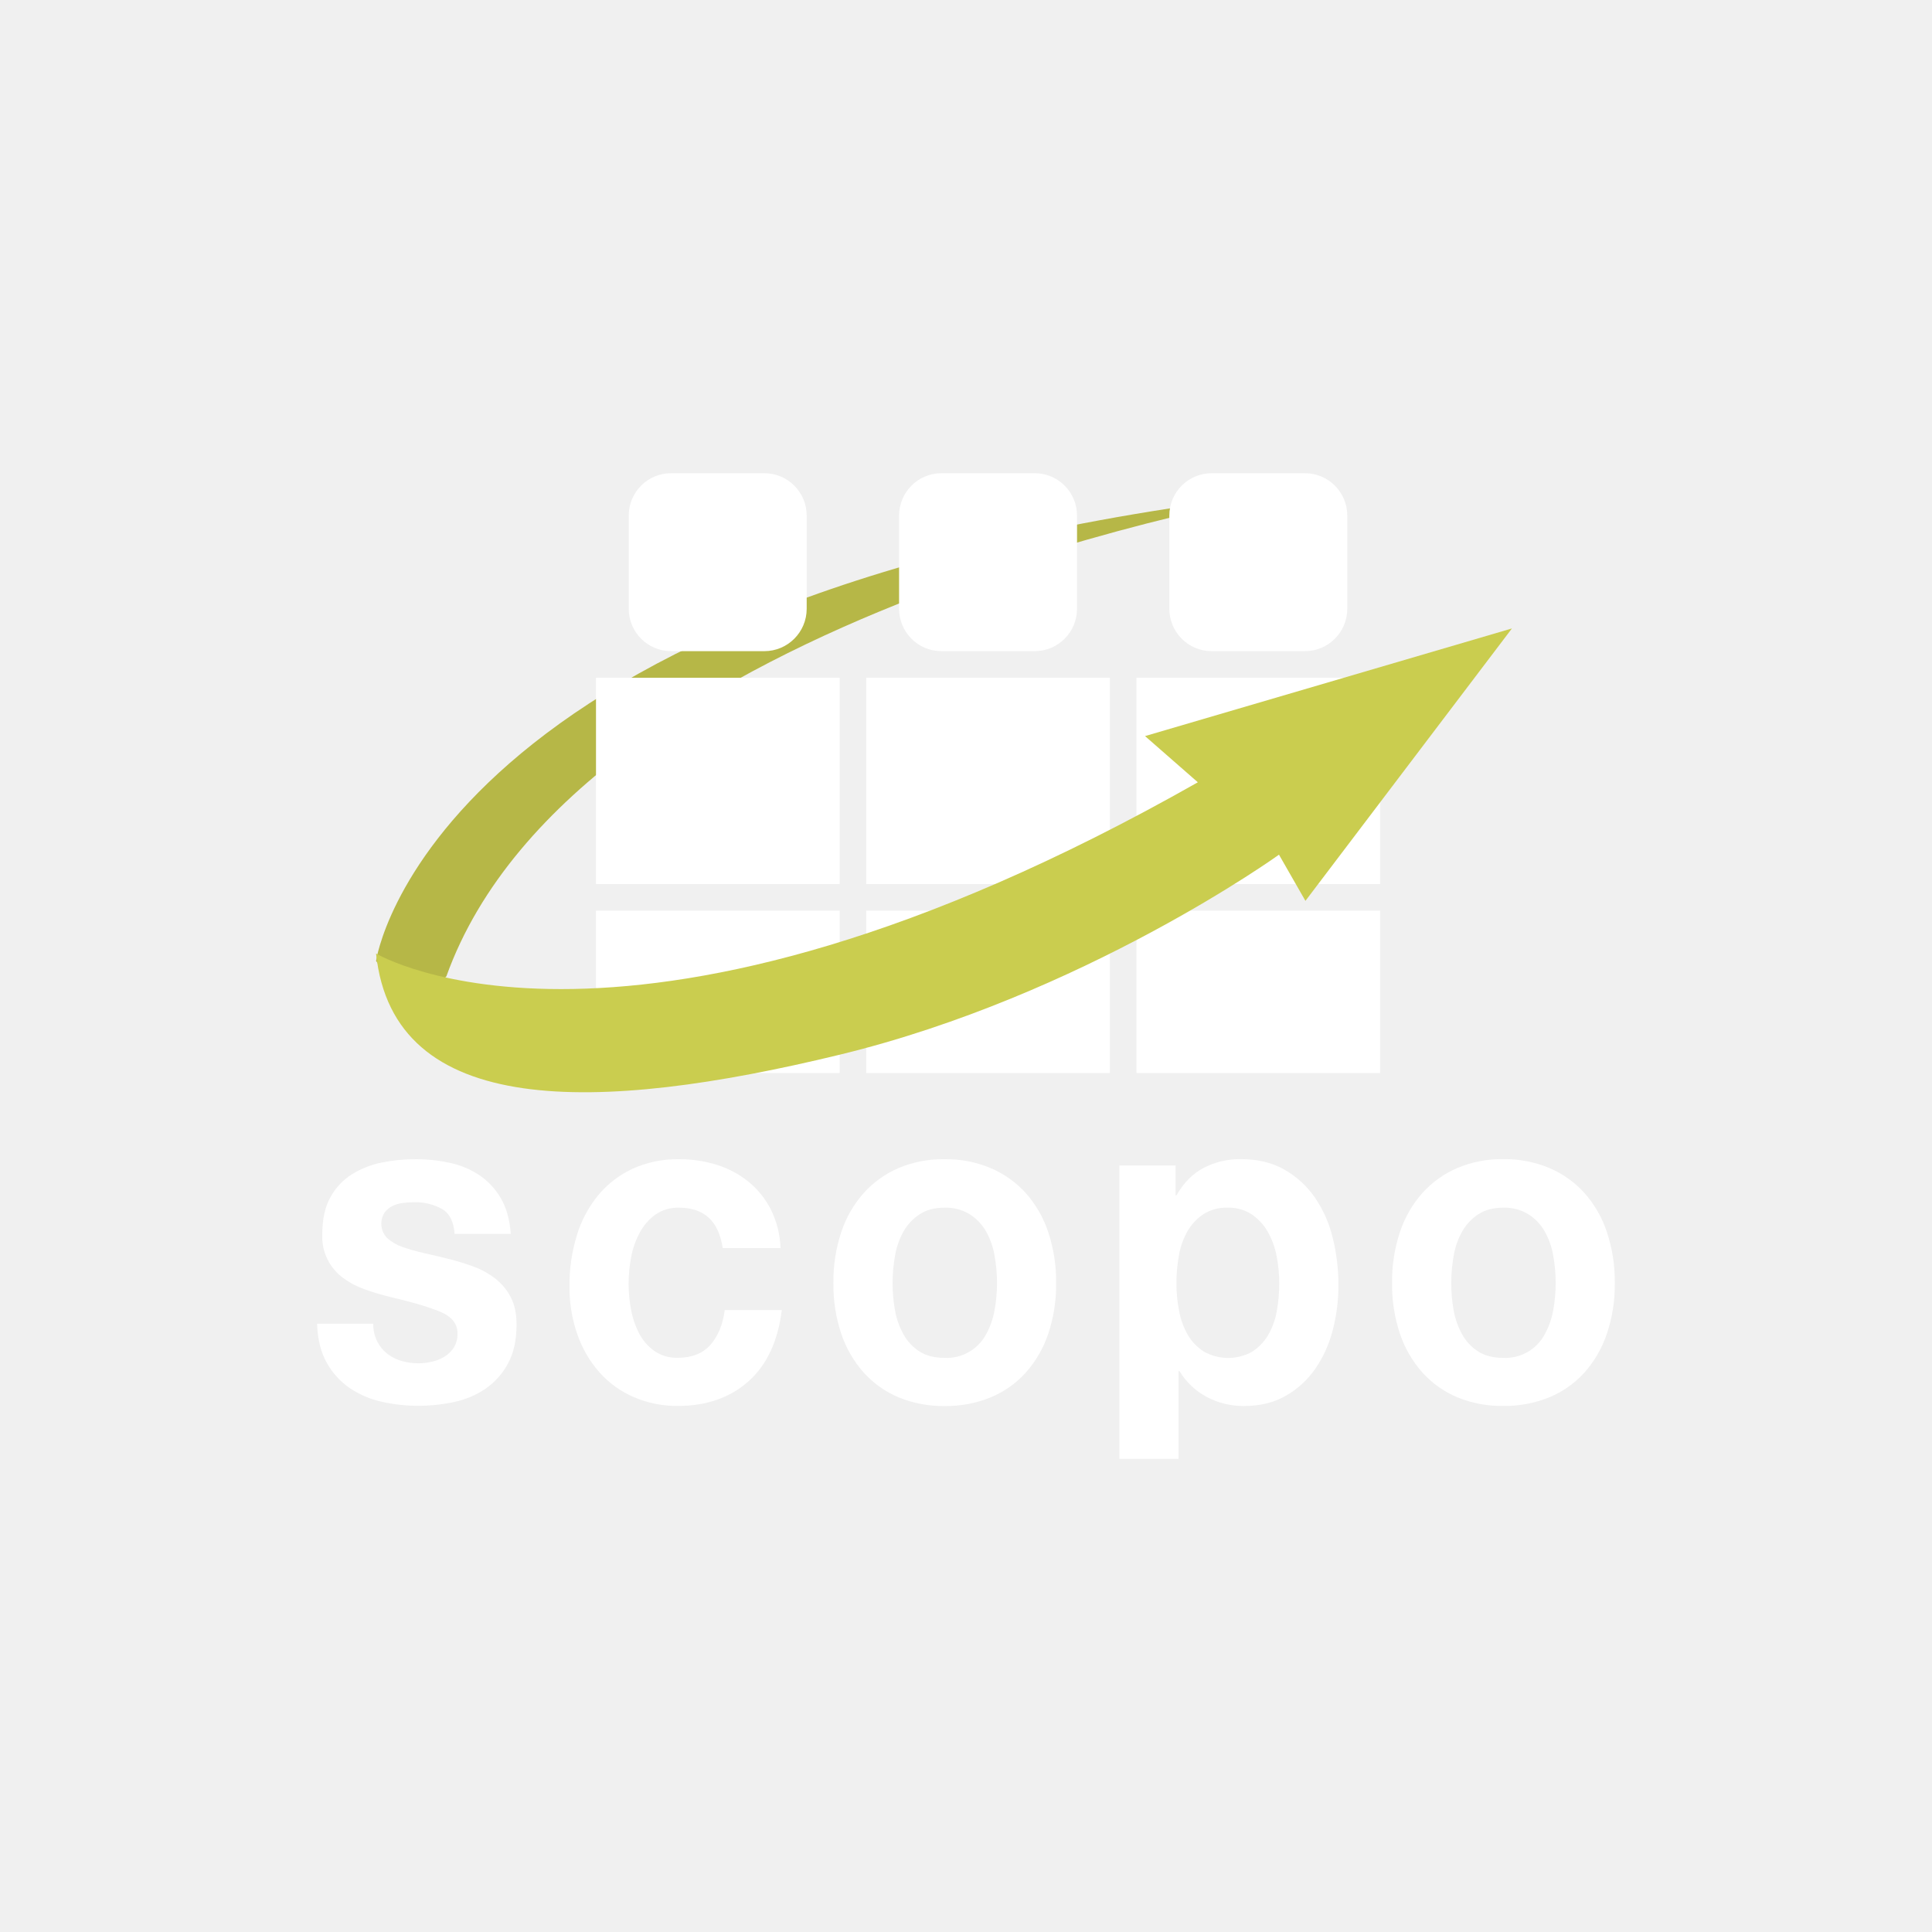
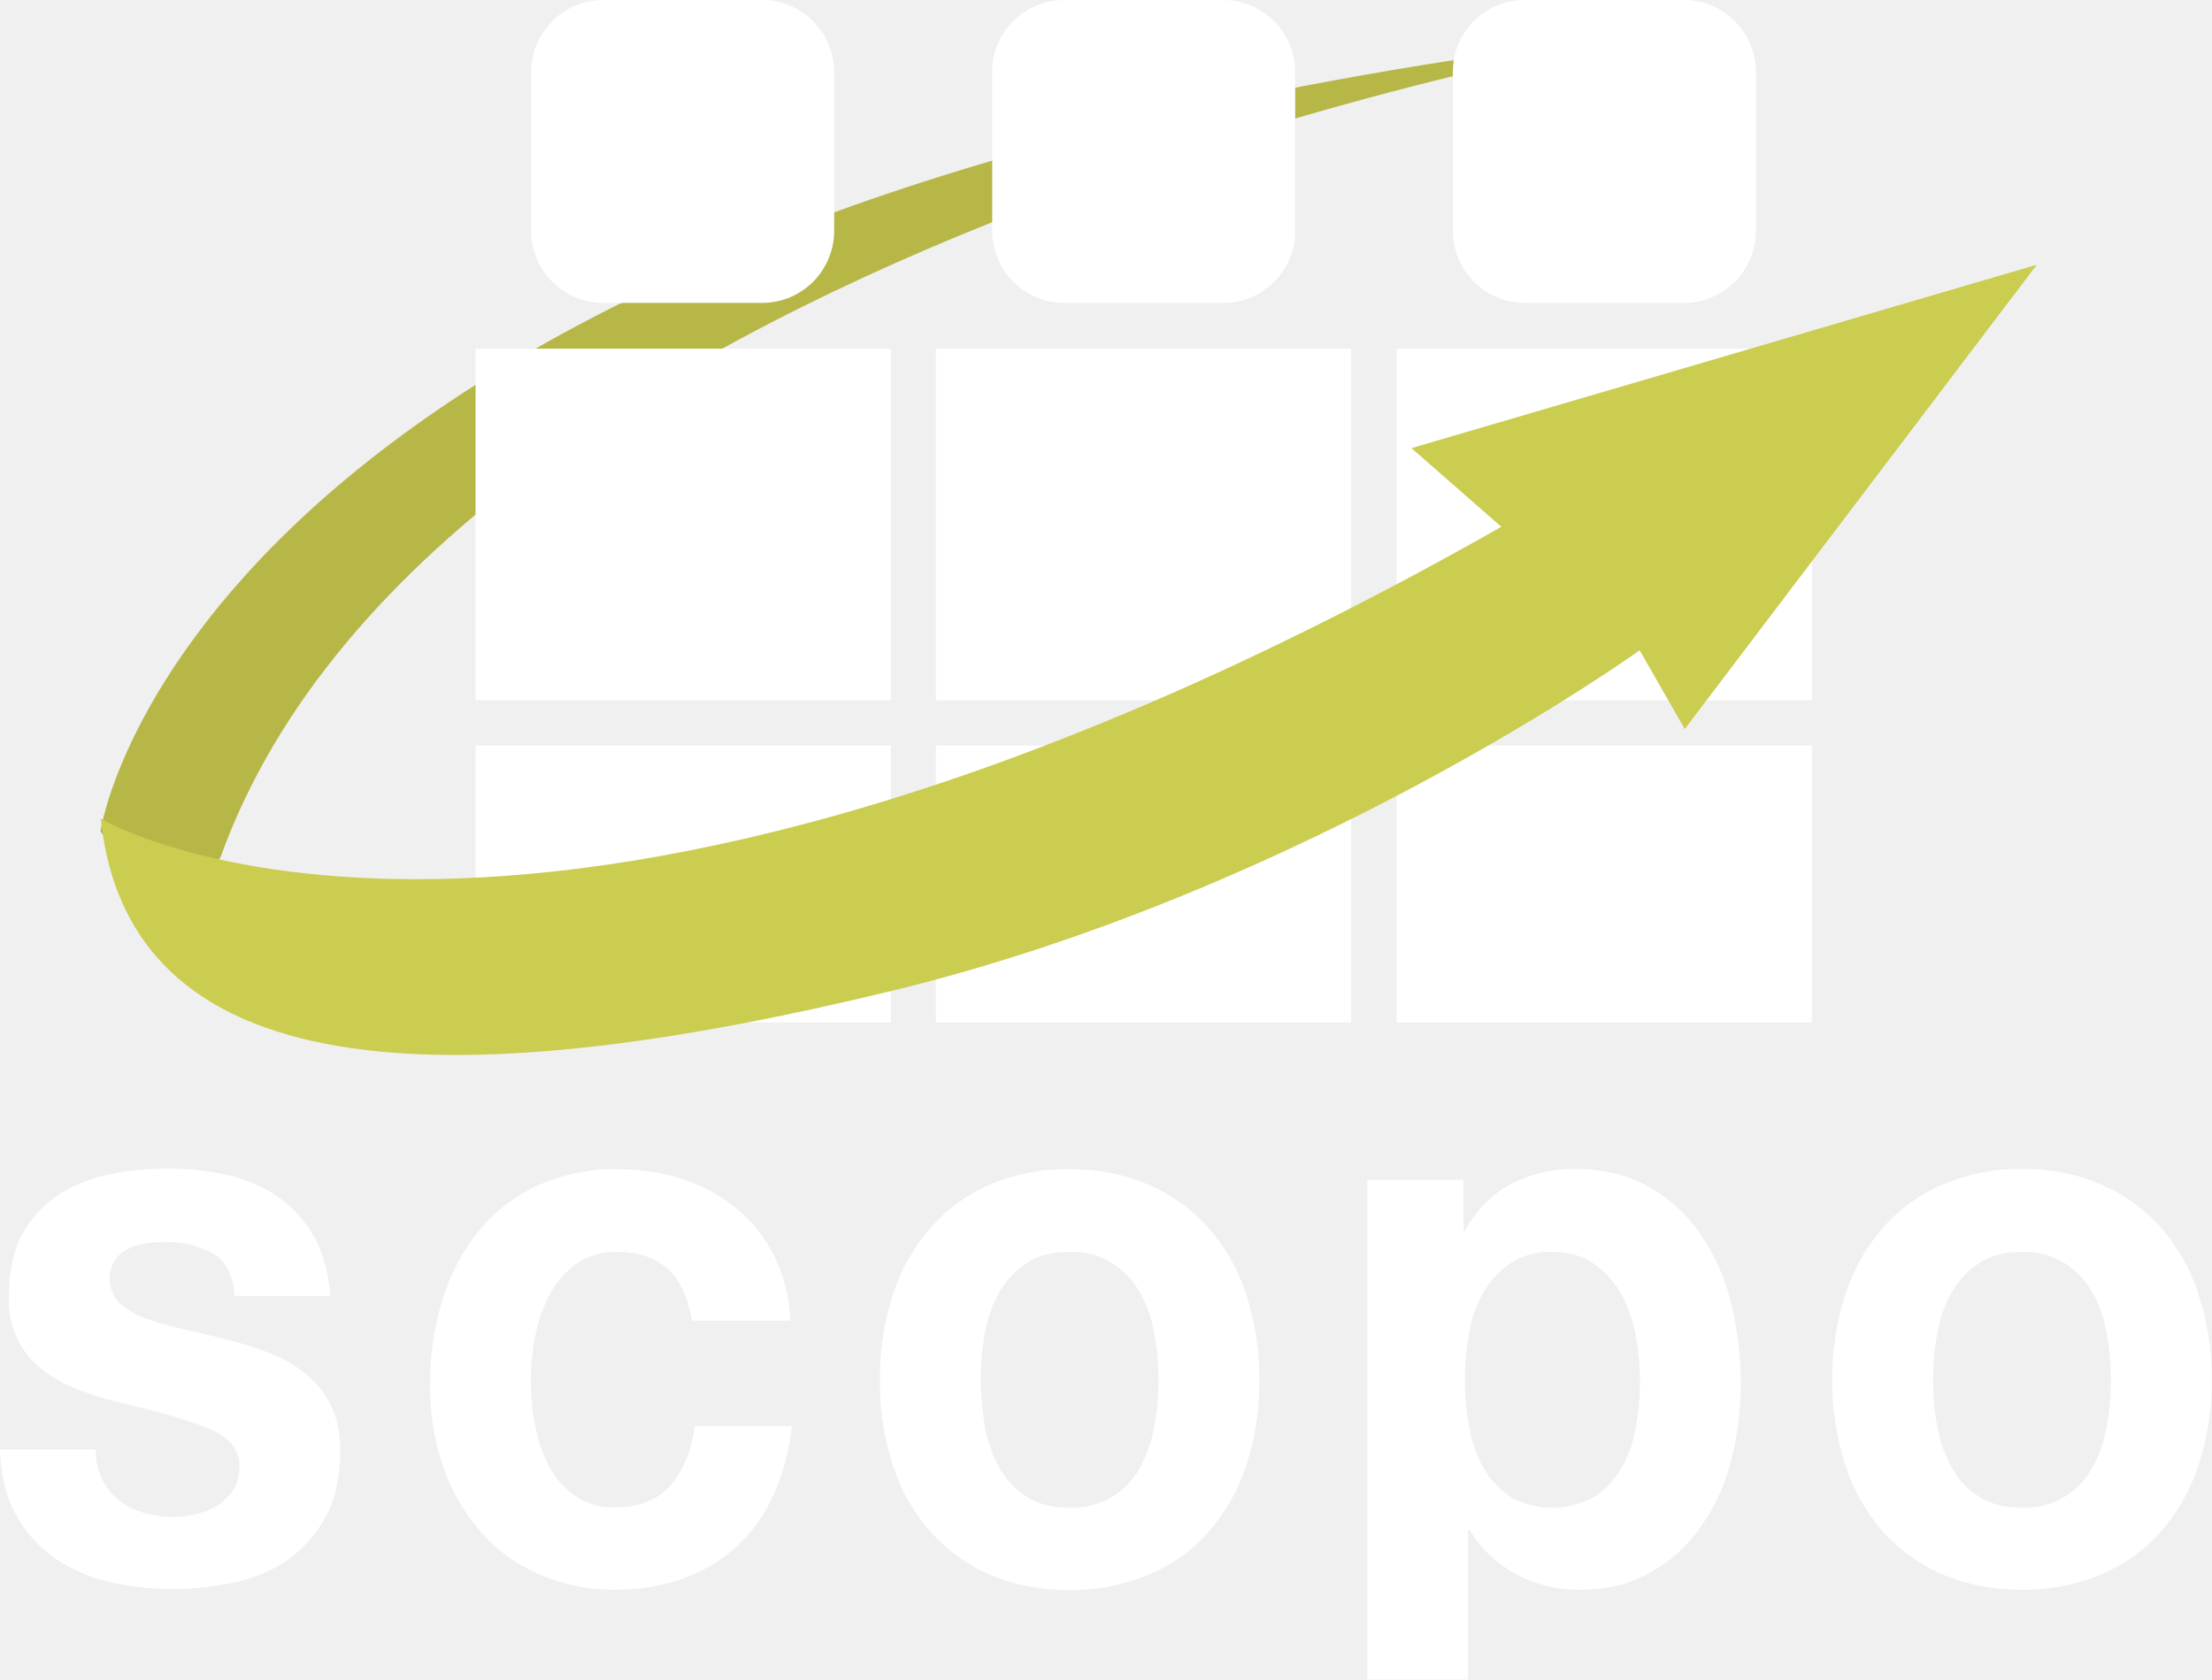
- <svg xmlns="http://www.w3.org/2000/svg" id="Camada_1" data-name="Camada 1" viewBox="0 0 1000 1000">
-   <defs>
-     <style>.cls-1{fill:#b6b747;}.cls-2{fill:#fff;}.cls-3{fill:#cacd4f;}</style>
-   </defs>
-   <path class="cls-1" d="M194.65,497.39s27.29-192.19,470.8-242.22c0,0-366.18,60.27-434.41,250.18C231,505.35,214,525.82,194.65,497.39Z" />
-   <rect class="cls-2" x="308.49" y="350.81" width="126.11" height="106.78" />
-   <rect class="cls-2" x="308.49" y="471.35" width="126.11" height="84.06" />
-   <rect class="cls-2" x="325.43" y="244.93" width="92.11" height="92.11" rx="21.94" />
-   <rect class="cls-2" x="448.36" y="350.81" width="126.11" height="106.78" />
-   <rect class="cls-2" x="448.36" y="471.35" width="126.11" height="84.06" />
-   <rect class="cls-2" x="465.36" y="244.93" width="92.11" height="92.11" rx="21.94" />
-   <rect class="cls-2" x="588.24" y="350.81" width="126.11" height="106.78" />
-   <rect class="cls-2" x="588.24" y="471.35" width="126.11" height="84.06" />
-   <rect class="cls-2" x="605.24" y="244.93" width="92.11" height="92.11" rx="21.94" />
-   <path class="cls-3" d="M620,404.91,592.67,381l189.91-55.72-106.89,141L662,442.38S560.83,515.26,434.6,545.92s-231,33-239.95-52.37C194.65,493.55,325.43,572,620,404.91Z" />
-   <path class="cls-2" d="M195.33,694.49a19,19,0,0,0,5.28,6.34,21.75,21.75,0,0,0,7.43,3.64,32,32,0,0,0,8.73,1.17,30,30,0,0,0,6.78-.82,22.13,22.13,0,0,0,6.47-2.58,15.31,15.31,0,0,0,4.85-4.7,13.18,13.18,0,0,0,1.94-7.4q0-7.51-9.16-11.27t-25.53-7.52q-6.69-1.64-13-3.87a42.63,42.63,0,0,1-11.31-5.87,26.4,26.4,0,0,1-11-22.66q0-11.75,4.2-19.26a32.42,32.42,0,0,1,11.1-11.86,46.3,46.3,0,0,1,15.51-6.11A88.25,88.25,0,0,1,215.26,600a81.44,81.44,0,0,1,17.56,1.88A44.46,44.46,0,0,1,248,608.18,36.67,36.67,0,0,1,259.11,620q4.41,7.41,5.28,18.67H235.3q-.65-9.63-6.68-13a28.5,28.5,0,0,0-14.22-3.41,47.51,47.51,0,0,0-5.61.36,17.38,17.38,0,0,0-5.49,1.52,11.52,11.52,0,0,0-4.2,3.41,10.68,10.68,0,0,0,1.29,13.27,22.78,22.78,0,0,0,7.86,4.58,93,93,0,0,0,11.1,3.17q6.26,1.41,12.71,3a123,123,0,0,1,13,4,41.5,41.5,0,0,1,11.31,6.23,29.41,29.41,0,0,1,8,9.62q3,5.76,3,14.21,0,12-4.42,20.08a37.22,37.22,0,0,1-11.52,13,44.87,44.87,0,0,1-16.27,6.93,87.36,87.36,0,0,1-18.64,2,85.49,85.49,0,0,1-19-2.11,47.83,47.83,0,0,1-16.48-7.05,38.7,38.7,0,0,1-11.85-13q-4.65-8.1-5.07-20.32h29.09A19.53,19.53,0,0,0,195.33,694.49Z" />
-   <path class="cls-2" d="M351.43,625.09a20.22,20.22,0,0,0-12.28,3.64,28.06,28.06,0,0,0-8.08,9.39,43.26,43.26,0,0,0-4.42,12.69,75,75,0,0,0-1.29,13.74,71.79,71.79,0,0,0,1.29,13.38,44.26,44.26,0,0,0,4.2,12.33,25.47,25.47,0,0,0,7.87,9,20.28,20.28,0,0,0,12.07,3.53q11,0,16.91-6.7t7.43-18h29.52q-3,24.2-17.23,36.87T351,727.72a56.63,56.63,0,0,1-22.95-4.58,50.66,50.66,0,0,1-17.77-12.8,58.86,58.86,0,0,1-11.42-19.61,73.43,73.43,0,0,1-4.1-25,87.76,87.76,0,0,1,3.77-26.19,60.54,60.54,0,0,1,11.1-20.9,51,51,0,0,1,17.89-13.74A56.47,56.47,0,0,1,351.65,600a64.49,64.49,0,0,1,19.07,2.82,49.36,49.36,0,0,1,16.37,8.57,45,45,0,0,1,11.75,14.33A49,49,0,0,1,404,646H374.06Q371,625.09,351.43,625.09Z" />
-   <path class="cls-2" d="M435.46,637.66a57.77,57.77,0,0,1,11.64-20.2,51.94,51.94,0,0,1,18.1-12.92A59,59,0,0,1,488.9,600a59.82,59.82,0,0,1,23.81,4.58,51.73,51.73,0,0,1,18.21,12.92,57.91,57.91,0,0,1,11.63,20.2,80.53,80.53,0,0,1,4.1,26.42,79.5,79.5,0,0,1-4.1,26.3,58.09,58.09,0,0,1-11.63,20.08,50.56,50.56,0,0,1-18.21,12.8,61.23,61.23,0,0,1-23.81,4.46,60.42,60.42,0,0,1-23.7-4.46,50.75,50.75,0,0,1-18.1-12.8,58,58,0,0,1-11.64-20.08,79.5,79.5,0,0,1-4.09-26.3A80.53,80.53,0,0,1,435.46,637.66Zm27.8,40.63a39.76,39.76,0,0,0,4.42,12.44,24.54,24.54,0,0,0,8.29,8.81q5.17,3.29,12.93,3.29a23.1,23.1,0,0,0,21.44-12.1,40,40,0,0,0,4.42-12.44,77.52,77.52,0,0,0,1.29-14.21,79.4,79.4,0,0,0-1.29-14.33,38.66,38.66,0,0,0-4.42-12.45,25.54,25.54,0,0,0-8.4-8.8,23.61,23.61,0,0,0-13-3.41q-7.75,0-12.93,3.41a25.88,25.88,0,0,0-8.29,8.8,38.42,38.42,0,0,0-4.42,12.45A79.4,79.4,0,0,0,462,664.08,77.52,77.52,0,0,0,463.26,678.29Z" />
-   <path class="cls-2" d="M608.49,603.25v15.5h.43q5.6-9.86,14.22-14.32a40.55,40.55,0,0,1,19-4.47q13.14,0,22.62,5.41a47.85,47.85,0,0,1,15.73,14.32,62.83,62.83,0,0,1,9.27,20.78,100.24,100.24,0,0,1,3,24.78,90.45,90.45,0,0,1-3,23.48,61.85,61.85,0,0,1-9.16,20,46.41,46.41,0,0,1-15.3,13.85q-9.15,5.18-21.44,5.17a40.4,40.4,0,0,1-19.06-4.58,37.06,37.06,0,0,1-14.33-13.51H610v45.44H579.4V603.25Zm39.75,96.29a25.58,25.58,0,0,0,8.19-8.58,37.46,37.46,0,0,0,4.42-12.32,79.4,79.4,0,0,0,1.29-14.33,73.5,73.5,0,0,0-1.4-14.32,40.44,40.44,0,0,0-4.63-12.57,27.14,27.14,0,0,0-8.3-8.92,21.72,21.72,0,0,0-12.39-3.41,22.06,22.06,0,0,0-12.6,3.41,26.28,26.28,0,0,0-8.19,8.8,38.42,38.42,0,0,0-4.42,12.45,80.72,80.72,0,0,0-1.29,14.56,72.83,72.83,0,0,0,1.4,14.33A38.93,38.93,0,0,0,614.84,691a25.24,25.24,0,0,0,8.3,8.58,25.58,25.58,0,0,0,25.1,0Z" />
-   <path class="cls-2" d="M724.62,637.66a57.77,57.77,0,0,1,11.64-20.2,51.94,51.94,0,0,1,18.1-12.92,59,59,0,0,1,23.7-4.58,59.82,59.82,0,0,1,23.81,4.58,51.73,51.73,0,0,1,18.21,12.92,57.91,57.91,0,0,1,11.63,20.2,80.53,80.53,0,0,1,4.1,26.42,79.5,79.5,0,0,1-4.1,26.3,58.09,58.09,0,0,1-11.63,20.08,50.56,50.56,0,0,1-18.21,12.8,61.23,61.23,0,0,1-23.81,4.46,60.42,60.42,0,0,1-23.7-4.46,50.75,50.75,0,0,1-18.1-12.8,58,58,0,0,1-11.64-20.08,79.5,79.5,0,0,1-4.09-26.3A80.53,80.53,0,0,1,724.62,637.66Zm27.8,40.63a39.76,39.76,0,0,0,4.42,12.44,24.54,24.54,0,0,0,8.29,8.81q5.18,3.29,12.93,3.29a23.1,23.1,0,0,0,21.44-12.1,40,40,0,0,0,4.42-12.44,77.52,77.52,0,0,0,1.29-14.21,79.4,79.4,0,0,0-1.29-14.33,38.66,38.66,0,0,0-4.42-12.45,25.54,25.54,0,0,0-8.4-8.8,23.61,23.61,0,0,0-13-3.41q-7.75,0-12.93,3.41a25.88,25.88,0,0,0-8.29,8.8,38.42,38.42,0,0,0-4.42,12.45,79.4,79.4,0,0,0-1.29,14.33A77.52,77.52,0,0,0,752.42,678.29Z" />
+ <svg xmlns="http://www.w3.org/2000/svg" version="1.1" id="Camada_1" x="0px" y="0px" viewBox="0 0 671.7 510.2" style="enable-background:new 0 0 671.7 510.2;" xml:space="preserve">
+   <style type="text/css">
+ 	.st0{fill:#B6B747;}
+ 	.st1{fill:#FFFFFF;}
+ 	.st2{fill:#CACD4F;}
+ </style>
+   <g>
+     <path class="st0" d="M30.5,252.5c0,0,27.3-192.2,470.8-242.2c0,0-366.2,60.3-434.4,250.2C66.9,260.4,49.9,280.9,30.5,252.5z" />
+     <rect x="144.4" y="105.9" class="st1" width="126.1" height="106.8" />
+     <rect x="144.4" y="226.4" class="st1" width="126.1" height="84.1" />
+     <path class="st1" d="M183.2,0h48.2c12.1,0,21.9,9.8,21.9,21.9v48.2c0,12.1-9.8,21.9-21.9,21.9h-48.2c-12.1,0-21.9-9.8-21.9-21.9   V21.9C161.3,9.8,171.1,0,183.2,0z" />
+     <rect x="284.2" y="105.9" class="st1" width="126.1" height="106.8" />
+     <rect x="284.2" y="226.4" class="st1" width="126.1" height="84.1" />
+     <path class="st1" d="M323.2,0h48.2c12.1,0,21.9,9.8,21.9,21.9v48.2c0,12.1-9.8,21.9-21.9,21.9h-48.2c-12.1,0-21.9-9.8-21.9-21.9   V21.9C301.2,9.8,311.1,0,323.2,0z" />
+     <rect x="424.1" y="105.9" class="st1" width="126.1" height="106.8" />
+     <rect x="424.1" y="226.4" class="st1" width="126.1" height="84.1" />
+     <path class="st1" d="M463.1,0h48.2c12.1,0,21.9,9.8,21.9,21.9v48.2c0,12.1-9.8,21.9-21.9,21.9h-48.2c-12.1,0-21.9-9.8-21.9-21.9   V21.9C441.1,9.8,450.9,0,463.1,0z" />
+     <path class="st2" d="M455.9,160l-27.3-23.9l189.9-55.7l-106.9,141l-13.7-23.9c0,0-101.2,72.9-227.4,103.5s-231,33-239.9-52.4   C30.5,248.6,161.3,327.1,455.9,160z" />
+     <path class="st1" d="M31.2,449.6c1.3,2.5,3.1,4.6,5.3,6.3c2.2,1.7,4.7,2.9,7.4,3.6c2.8,0.8,5.8,1.2,8.7,1.2c2.3,0,4.6-0.3,6.8-0.8   c2.3-0.5,4.5-1.4,6.5-2.6c1.9-1.2,3.6-2.8,4.9-4.7c1.4-2.2,2-4.8,1.9-7.4c0-5-3.1-8.8-9.2-11.3c-6.1-2.5-14.6-5-25.5-7.5   c-4.5-1.1-8.8-2.4-13-3.9c-4-1.4-7.9-3.4-11.3-5.9c-7.3-5.2-11.4-13.7-11-22.7c0-7.8,1.4-14.3,4.2-19.3c2.6-4.8,6.5-8.9,11.1-11.9   c4.8-3,10-5,15.5-6.1c5.8-1.2,11.7-1.7,17.6-1.7c5.9,0,11.8,0.6,17.6,1.9c5.4,1.1,10.6,3.3,15.2,6.3c4.5,3.1,8.3,7.1,11.1,11.8   c2.9,4.9,4.7,11.2,5.3,18.7H71.2c-0.4-6.4-2.7-10.8-6.7-13c-4.4-2.4-9.3-3.5-14.2-3.4c-1.9,0-3.7,0.1-5.6,0.4   c-1.9,0.2-3.8,0.7-5.5,1.5c-1.7,0.8-3.1,2-4.2,3.4c-2.7,4.2-2.2,9.7,1.3,13.3c2.3,2,5,3.6,7.9,4.6c3.6,1.3,7.3,2.3,11.1,3.2   c4.2,0.9,8.4,1.9,12.7,3c4.4,1.1,8.7,2.4,13,4c4.1,1.5,7.9,3.6,11.3,6.2c3.3,2.6,6.1,5.9,8,9.6c2,3.8,3,8.6,3,14.2   c0,8-1.5,14.7-4.4,20.1c-2.8,5.2-6.7,9.6-11.5,13c-4.9,3.4-10.4,5.7-16.3,6.9c-6.1,1.3-12.4,2-18.6,2c-6.4,0-12.8-0.7-19-2.1   c-5.9-1.3-11.5-3.7-16.5-7c-4.9-3.4-9-7.8-11.9-13C2,455.2,0.3,448.4,0,440.2h29.1C29,443.5,29.7,446.7,31.2,449.6z" />
+     <path class="st1" d="M187.3,380.2c-4.4-0.1-8.7,1.1-12.3,3.6c-3.4,2.5-6.1,5.7-8.1,9.4c-2.1,4-3.6,8.3-4.4,12.7   c-0.9,4.5-1.3,9.1-1.3,13.7c0,4.5,0.4,9,1.3,13.4c0.8,4.3,2.2,8.4,4.2,12.3c1.9,3.6,4.6,6.7,7.9,9c3.5,2.4,7.8,3.7,12.1,3.5   c7.3,0,13-2.2,16.9-6.7s6.4-10.5,7.4-18h29.5c-2,16.1-7.7,28.4-17.2,36.9s-21.6,12.7-36.4,12.8c-7.9,0.1-15.7-1.5-23-4.6   c-6.8-2.9-12.9-7.3-17.8-12.8c-5-5.7-8.9-12.4-11.4-19.6c-2.8-8-4.2-16.5-4.1-25c-0.1-8.9,1.2-17.7,3.8-26.2   c2.3-7.6,6.1-14.7,11.1-20.9c4.9-5.9,11-10.6,17.9-13.7c7.6-3.4,15.8-5.1,24.1-4.9c6.5,0,12.9,0.9,19.1,2.8   c5.9,1.8,11.5,4.7,16.4,8.6c4.9,3.9,8.9,8.8,11.8,14.3c3.2,6.3,4.9,13.2,5.2,20.3h-29.9C207.9,387.1,200.4,380.2,187.3,380.2z" />
+     <path class="st1" d="M271.3,392.7c2.5-7.5,6.4-14.3,11.6-20.2c5-5.6,11.2-10,18.1-12.9c7.5-3.1,15.6-4.7,23.7-4.5   c8.2-0.1,16.3,1.4,23.8,4.6c6.9,2.9,13.2,7.3,18.2,12.9c5.2,5.9,9.2,12.7,11.6,20.2c2.8,8.5,4.2,17.4,4.1,26.4   c0.1,8.9-1.3,17.8-4.1,26.3c-2.5,7.4-6.4,14.2-11.6,20.1c-5,5.6-11.3,9.9-18.2,12.8c-7.6,3.1-15.7,4.6-23.8,4.5   c-8.1,0.1-16.2-1.4-23.7-4.5c-6.9-2.9-13.1-7.3-18.1-12.8c-5.2-5.8-9.2-12.7-11.6-20.1c-2.8-8.5-4.2-17.4-4.1-26.3   C267.1,410.2,268.5,401.3,271.3,392.7z M299.1,433.4c0.8,4.4,2.3,8.6,4.4,12.4c2,3.6,4.8,6.6,8.3,8.8c3.4,2.2,7.8,3.3,12.9,3.3   c8.9,0.4,17.2-4.3,21.4-12.1c2.2-3.9,3.6-8.1,4.4-12.4c0.9-4.7,1.3-9.4,1.3-14.2c0-4.8-0.4-9.6-1.3-14.3c-0.7-4.4-2.2-8.6-4.4-12.5   c-2.1-3.6-4.9-6.6-8.4-8.8c-3.9-2.4-8.4-3.6-13-3.4c-5.2,0-9.5,1.1-12.9,3.4c-3.4,2.2-6.3,5.3-8.3,8.8c-2.2,3.9-3.7,8.1-4.4,12.5   c-0.9,4.7-1.3,9.5-1.3,14.3C297.9,423.9,298.3,428.7,299.1,433.4L299.1,433.4z" />
+     <path class="st1" d="M444.4,358.3v15.5h0.4c3.7-6.6,8.5-11.3,14.2-14.3c5.9-3,12.4-4.5,19-4.5c8.8,0,16.3,1.8,22.6,5.4   c6.3,3.5,11.6,8.4,15.7,14.3c4.3,6.3,7.5,13.3,9.3,20.8c2,8.1,3,16.4,3,24.8c0,7.9-1,15.8-3,23.5c-1.8,7.2-4.9,13.9-9.2,20   c-4,5.7-9.2,10.4-15.3,13.8c-6.1,3.5-13.2,5.2-21.4,5.2c-6.6,0.1-13.2-1.5-19.1-4.6c-5.9-3.1-10.9-7.8-14.3-13.5h-0.5v45.4h-30.6   V358.3H444.4z M484.1,454.6c3.4-2.2,6.2-5.1,8.2-8.6c2.2-3.8,3.7-8,4.4-12.3c0.9-4.7,1.3-9.5,1.3-14.3c0-4.8-0.5-9.6-1.4-14.3   c-0.8-4.4-2.4-8.7-4.6-12.6c-2.1-3.6-4.9-6.6-8.3-8.9c-3.7-2.4-8-3.5-12.4-3.4c-4.4-0.2-8.8,1-12.6,3.4c-3.4,2.3-6.2,5.3-8.2,8.8   c-2.2,3.9-3.7,8.1-4.4,12.5c-0.9,4.8-1.3,9.7-1.3,14.6c0,4.8,0.5,9.6,1.4,14.3c0.8,4.3,2.3,8.5,4.5,12.4c2,3.5,4.9,6.4,8.3,8.6   C466.8,459,476.3,459,484.1,454.6L484.1,454.6z" />
+     <path class="st1" d="M560.5,392.7c2.5-7.5,6.4-14.3,11.6-20.2c5-5.6,11.2-10,18.1-12.9c7.5-3.1,15.6-4.7,23.7-4.6   c8.2-0.1,16.3,1.4,23.8,4.6c6.9,2.9,13.2,7.3,18.2,12.9c5.2,5.9,9.2,12.7,11.6,20.2c2.8,8.5,4.2,17.4,4.1,26.4   c0.1,8.9-1.3,17.8-4.1,26.3c-2.5,7.4-6.4,14.2-11.6,20.1c-5,5.6-11.3,9.9-18.2,12.8c-7.6,3.1-15.7,4.6-23.8,4.5   c-8.1,0.1-16.2-1.4-23.7-4.5c-6.9-2.9-13.1-7.3-18.1-12.8c-5.2-5.8-9.2-12.7-11.6-20.1c-2.8-8.5-4.2-17.4-4.1-26.3   C556.3,410.2,557.7,401.2,560.5,392.7z M588.3,433.4c0.8,4.4,2.3,8.6,4.4,12.4c2,3.6,4.8,6.6,8.3,8.8c3.5,2.2,7.8,3.3,12.9,3.3   c8.9,0.4,17.2-4.3,21.4-12.1c2.2-3.9,3.6-8.1,4.4-12.4c0.9-4.7,1.3-9.4,1.3-14.2c0-4.8-0.4-9.6-1.3-14.3c-0.7-4.4-2.2-8.6-4.4-12.5   c-2.1-3.6-4.9-6.6-8.4-8.8c-3.9-2.4-8.4-3.6-13-3.4c-5.2,0-9.5,1.1-12.9,3.4c-3.4,2.2-6.3,5.3-8.3,8.8c-2.2,3.9-3.7,8.1-4.4,12.5   c-0.9,4.7-1.3,9.5-1.3,14.3C587,423.9,587.4,428.7,588.3,433.4z" />
+   </g>
</svg>
